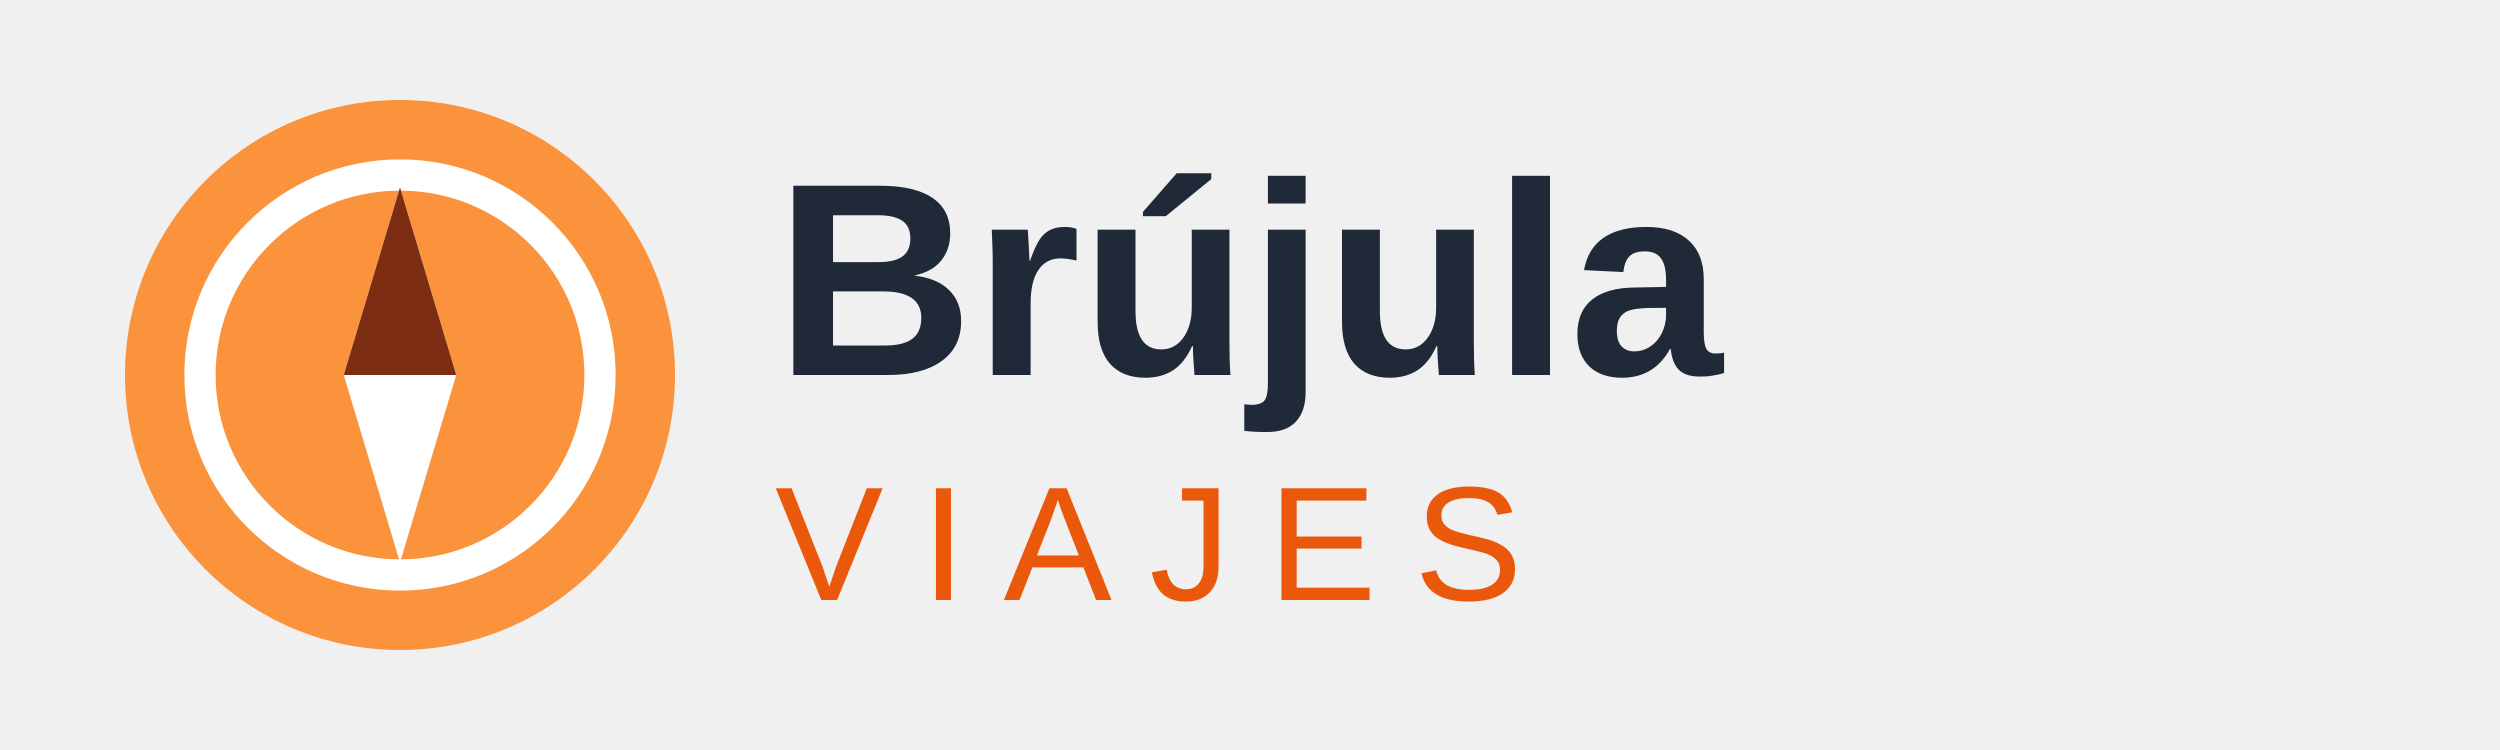
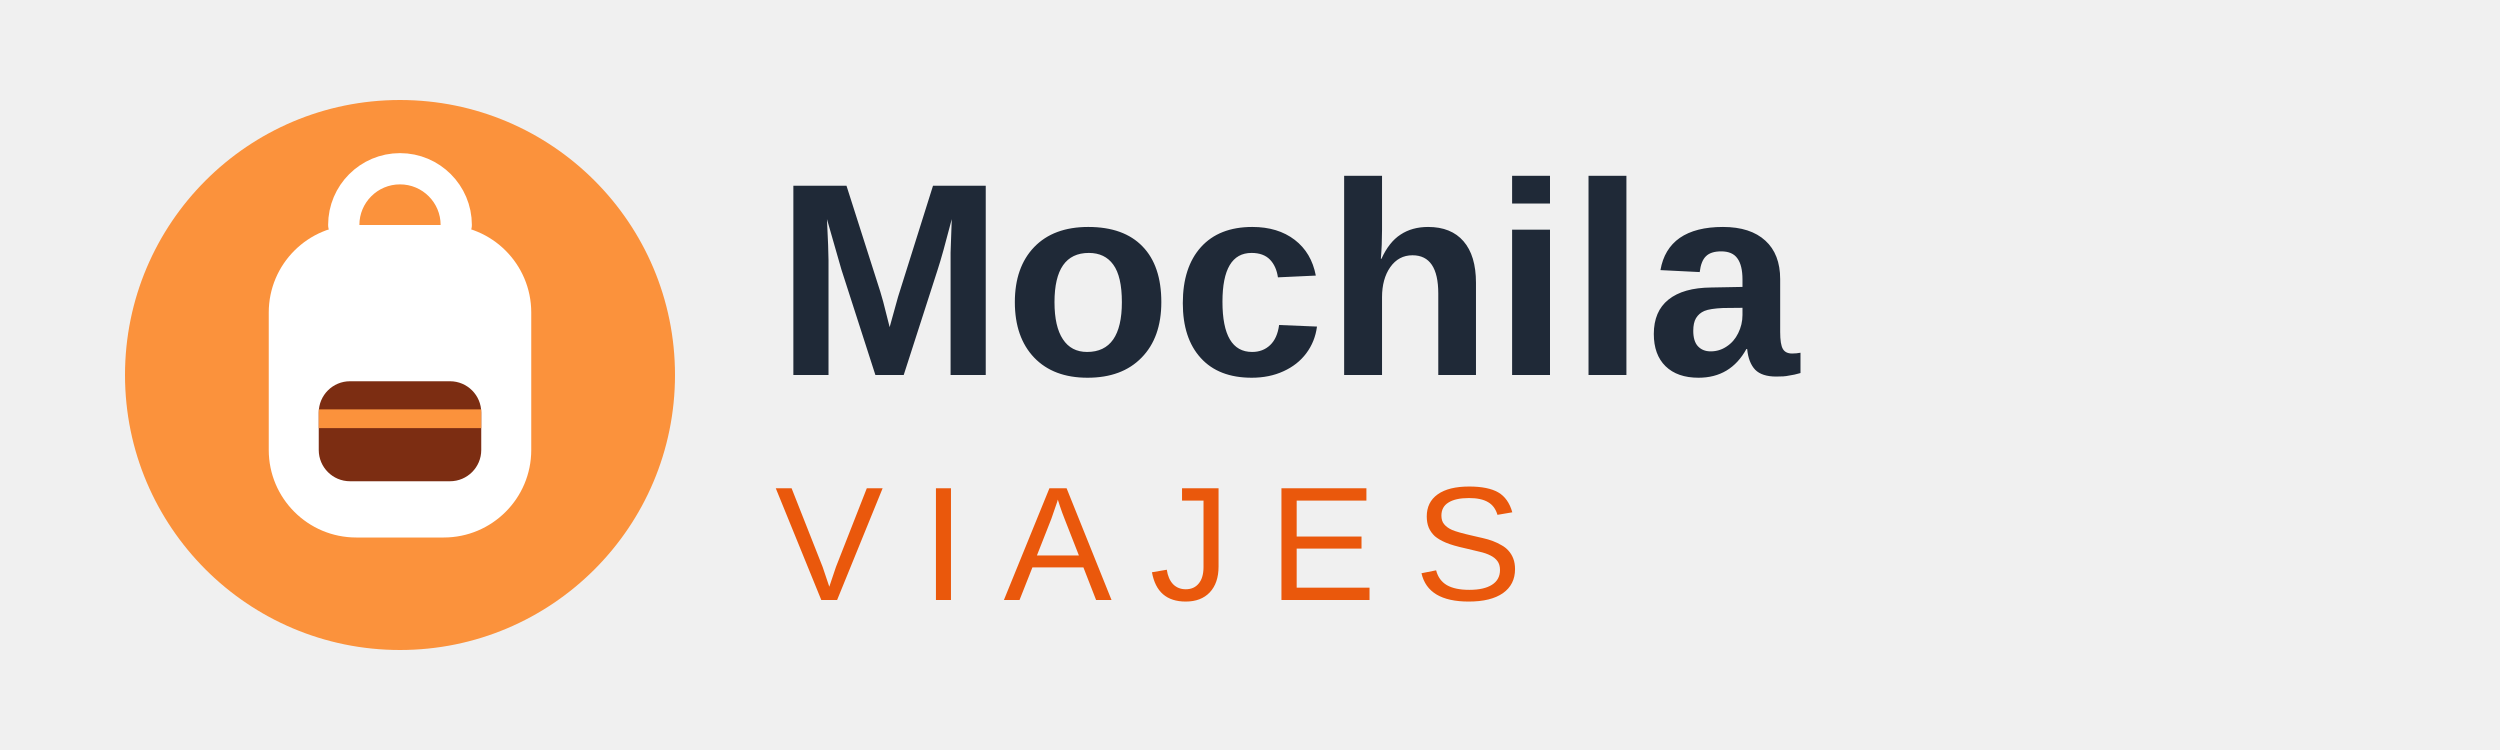
- <svg xmlns="http://www.w3.org/2000/svg" viewBox="0 0 200 60" role="img" aria-label="Brújula Viajes">
+ <svg xmlns="http://www.w3.org/2000/svg" viewBox="0 0 200 60" role="img" aria-label="Mochila">
  <g transform="translate(8 6)">
    <circle cx="24" cy="24" r="22" fill="#fb923c" />
-     <circle cx="24" cy="24" r="16" fill="none" stroke="#fff" stroke-width="2.5" />
-     <path d="M24 9 L28.5 24 L24 39 L19.5 24 Z" fill="#fff" />
-     <path d="M24 9 L28.5 24 L19.5 24 Z" fill="#7c2d12" />
+     <path d="M19.5 12 a4.5 4.5 0 0 1 9 0" fill="none" stroke="#fff" stroke-width="2.5" stroke-linecap="round" />
+     <rect x="13.5" y="12" width="21" height="25" rx="7" fill="#fff" />
+     <rect x="17.5" y="24.5" width="13" height="8" rx="2.5" fill="#7c2d12" />
+     <line x1="17.5" y1="27.5" x2="30.5" y2="27.5" stroke="#fb923c" stroke-width="1.5" />
  </g>
-   <text x="62" y="30" font-family="Poppins, Arial, sans-serif" font-size="22" font-weight="700" fill="#1f2937">Brújula</text>
+   <text x="62" y="30" font-family="Poppins, Arial, sans-serif" font-size="22" font-weight="700" fill="#1f2937">Mochila</text>
  <text x="62" y="48" font-family="Poppins, Arial, sans-serif" font-size="13" font-weight="500" letter-spacing="3" fill="#ea580c">VIAJES</text>
</svg>
